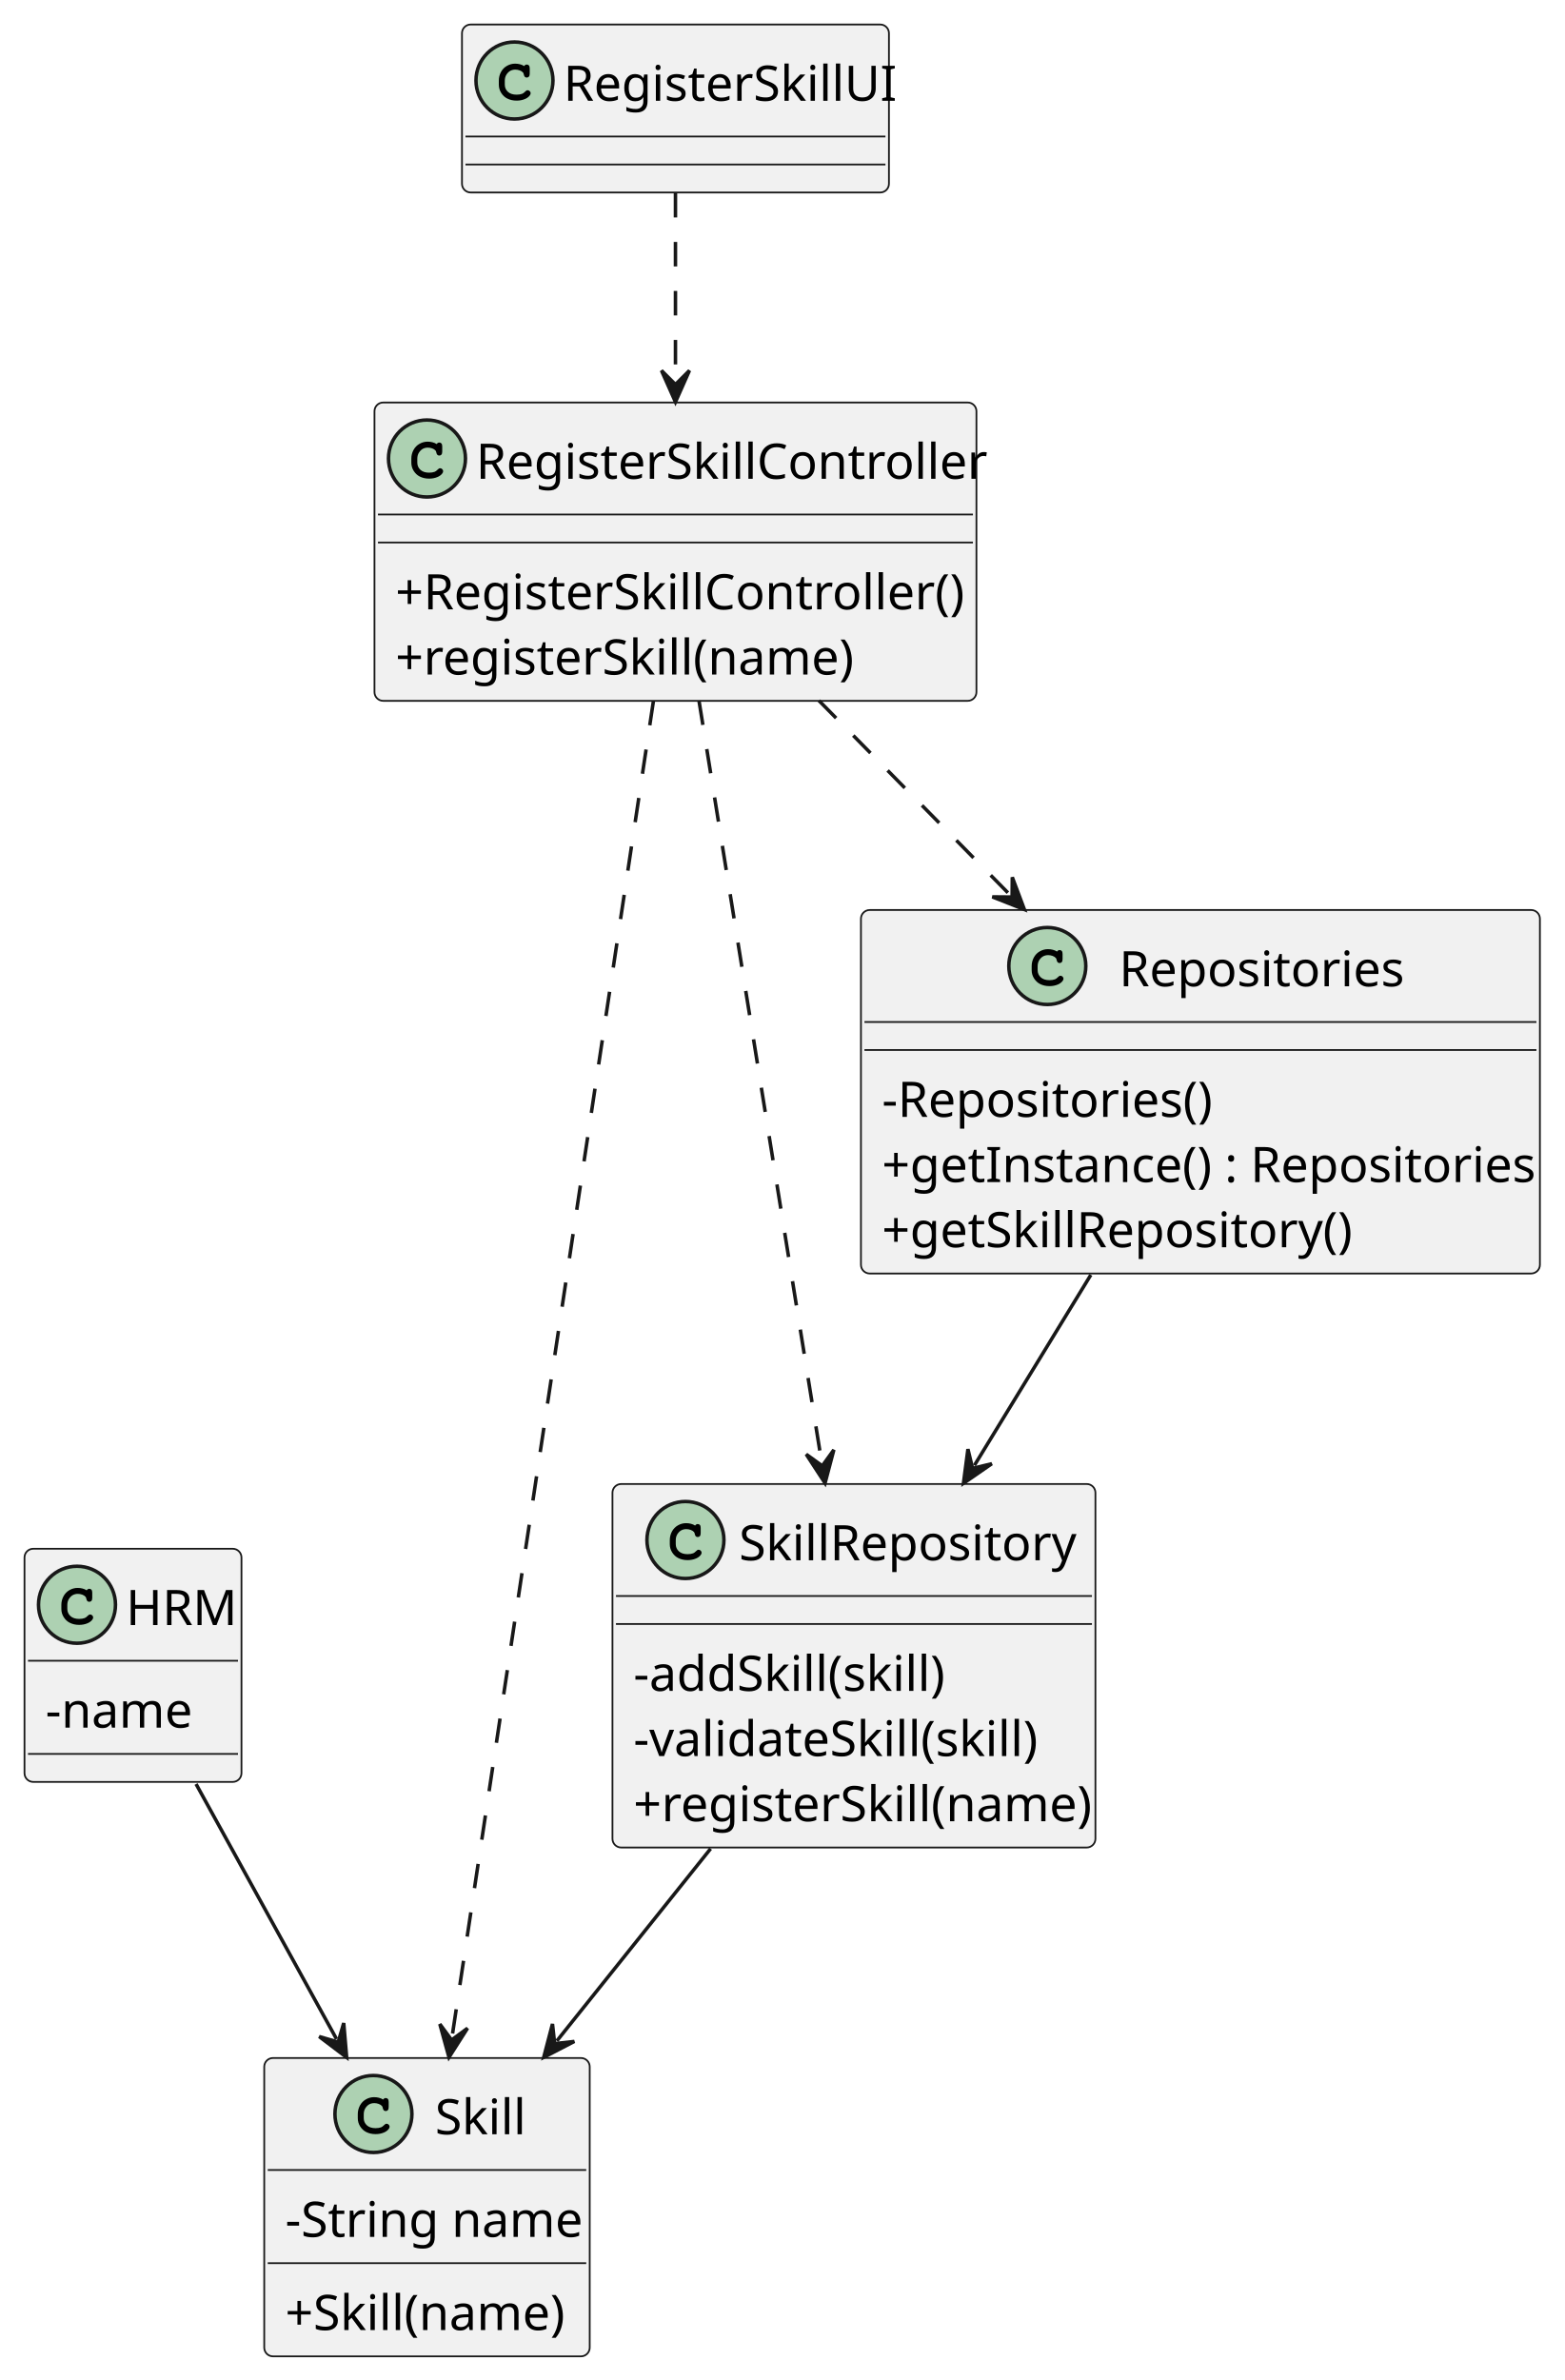
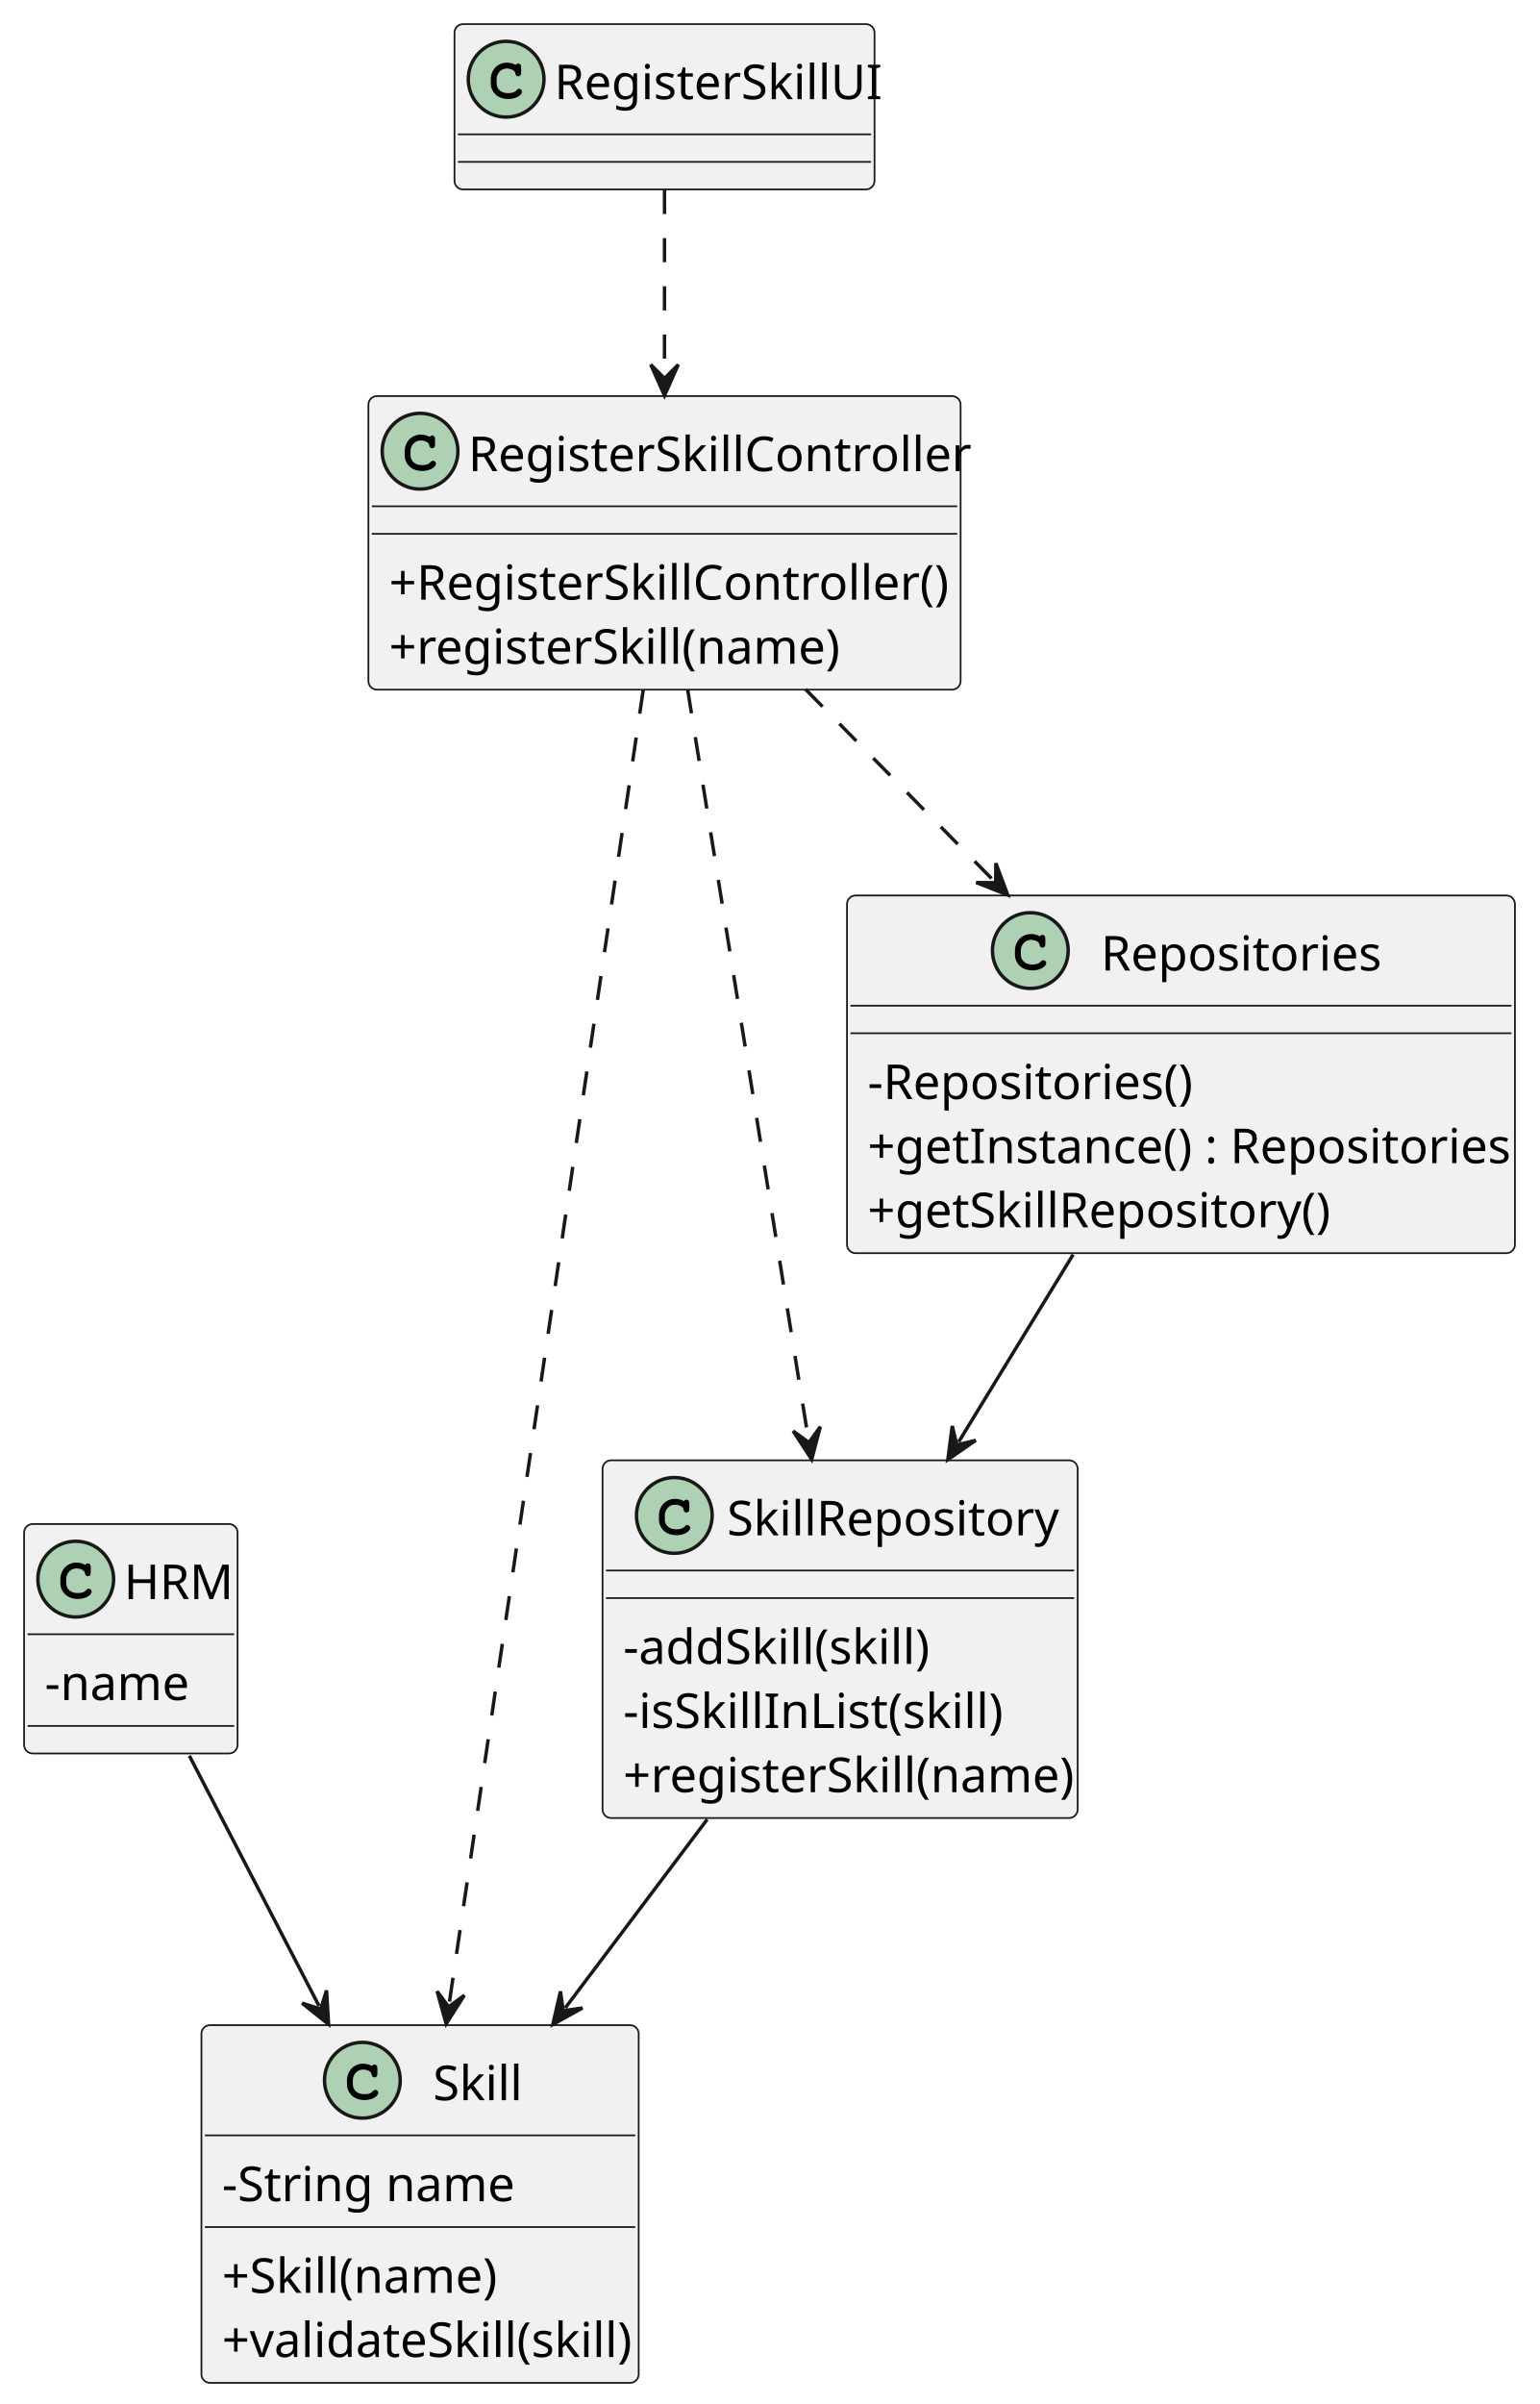
- <svg xmlns="http://www.w3.org/2000/svg" contentStyleType="text/css" height="680px" preserveAspectRatio="none" style="width:447px;height:680px;background:#FFFFFF;" version="1.1" viewBox="0 0 447 680" width="447px" zoomAndPan="magnify">
+ <svg xmlns="http://www.w3.org/2000/svg" contentStyleType="text/css" height="698px" preserveAspectRatio="none" style="width:447px;height:698px;background:#FFFFFF;" version="1.1" viewBox="0 0 447 698" width="447px" zoomAndPan="magnify">
  <defs />
  <g>
    <g id="elem_Skill">
-       <rect codeLine="9" fill="#F1F1F1" height="85.242" id="Skill" rx="2.5" ry="2.5" style="stroke:#181818;stroke-width:0.5;" width="93" x="75.5" y="588" />
-       <ellipse cx="106.7" cy="604" fill="#ADD1B2" rx="11" ry="11" style="stroke:#181818;stroke-width:1.0;" />
-       <path d="M109.466,599.875 Q109.622,599.656 109.809,599.547 Q109.997,599.438 110.216,599.438 Q110.591,599.438 110.825,599.703 Q111.059,599.953 111.059,600.562 L111.059,602.016 Q111.059,602.625 110.825,602.891 Q110.591,603.156 110.216,603.156 Q109.872,603.156 109.669,602.953 Q109.466,602.766 109.356,602.25 Q109.309,601.891 109.122,601.703 Q108.794,601.328 108.184,601.109 Q107.575,600.891 106.95,600.891 Q106.184,600.891 105.544,601.219 Q104.919,601.547 104.419,602.297 Q103.934,603.047 103.934,604.078 L103.934,605.172 Q103.934,606.406 104.825,607.234 Q105.716,608.047 107.309,608.047 Q108.247,608.047 108.903,607.797 Q109.294,607.641 109.716,607.203 Q109.981,606.938 110.122,606.859 Q110.278,606.781 110.481,606.781 Q110.809,606.781 111.059,607.047 Q111.325,607.297 111.325,607.641 Q111.325,607.984 110.981,608.391 Q110.481,608.969 109.684,609.297 Q108.606,609.75 107.309,609.75 Q105.794,609.75 104.591,609.125 Q103.606,608.625 102.919,607.562 Q102.231,606.484 102.231,605.203 L102.231,604.047 Q102.231,602.719 102.841,601.578 Q103.466,600.422 104.559,599.812 Q105.653,599.188 106.888,599.188 Q107.622,599.188 108.263,599.359 Q108.919,599.516 109.466,599.875 Z " fill="#000000" />
-       <text fill="#000000" font-family="sans-serif" font-size="14" lengthAdjust="spacing" textLength="25" x="124.3" y="609.797">Skill</text>
-       <line style="stroke:#181818;stroke-width:0.5;" x1="76.5" x2="167.5" y1="620" y2="620" />
-       <text fill="#000000" font-family="sans-serif" font-size="14" lengthAdjust="spacing" textLength="81" x="81.5" y="639.107">-String name</text>
-       <line style="stroke:#181818;stroke-width:0.5;" x1="76.5" x2="167.5" y1="646.621" y2="646.621" />
-       <text fill="#000000" font-family="sans-serif" font-size="14" lengthAdjust="spacing" textLength="78" x="81.5" y="665.729">+Skill(name)</text>
+       <rect codeLine="9" fill="#F1F1F1" height="103.863" id="Skill" rx="2.5" ry="2.5" style="stroke:#181818;stroke-width:0.5;" width="127" x="58.5" y="588" />
+       <ellipse cx="105.25" cy="604" fill="#ADD1B2" rx="11" ry="11" style="stroke:#181818;stroke-width:1.0;" />
+       <path d="M108.016,599.875 Q108.172,599.656 108.359,599.547 Q108.547,599.438 108.766,599.438 Q109.141,599.438 109.375,599.703 Q109.609,599.953 109.609,600.562 L109.609,602.016 Q109.609,602.625 109.375,602.891 Q109.141,603.156 108.766,603.156 Q108.422,603.156 108.219,602.953 Q108.016,602.766 107.906,602.25 Q107.859,601.891 107.672,601.703 Q107.344,601.328 106.734,601.109 Q106.125,600.891 105.5,600.891 Q104.734,600.891 104.094,601.219 Q103.469,601.547 102.969,602.297 Q102.484,603.047 102.484,604.078 L102.484,605.172 Q102.484,606.406 103.375,607.234 Q104.266,608.047 105.859,608.047 Q106.797,608.047 107.453,607.797 Q107.844,607.641 108.266,607.203 Q108.531,606.938 108.672,606.859 Q108.828,606.781 109.031,606.781 Q109.359,606.781 109.609,607.047 Q109.875,607.297 109.875,607.641 Q109.875,607.984 109.531,608.391 Q109.031,608.969 108.234,609.297 Q107.156,609.75 105.859,609.75 Q104.344,609.75 103.141,609.125 Q102.156,608.625 101.469,607.562 Q100.781,606.484 100.781,605.203 L100.781,604.047 Q100.781,602.719 101.391,601.578 Q102.016,600.422 103.109,599.812 Q104.203,599.188 105.438,599.188 Q106.172,599.188 106.812,599.359 Q107.469,599.516 108.016,599.875 Z " fill="#000000" />
+       <text fill="#000000" font-family="sans-serif" font-size="14" lengthAdjust="spacing" textLength="25" x="125.75" y="609.797">Skill</text>
+       <line style="stroke:#181818;stroke-width:0.5;" x1="59.5" x2="184.5" y1="620" y2="620" />
+       <text fill="#000000" font-family="sans-serif" font-size="14" lengthAdjust="spacing" textLength="81" x="64.5" y="639.107">-String name</text>
+       <line style="stroke:#181818;stroke-width:0.5;" x1="59.5" x2="184.5" y1="646.621" y2="646.621" />
+       <text fill="#000000" font-family="sans-serif" font-size="14" lengthAdjust="spacing" textLength="78" x="64.5" y="665.729">+Skill(name)</text>
+       <text fill="#000000" font-family="sans-serif" font-size="14" lengthAdjust="spacing" textLength="115" x="64.5" y="684.35">+validateSkill(skill)</text>
    </g>
    <g id="elem_HRM">
-       <rect codeLine="15" fill="#F1F1F1" height="66.621" id="HRM" rx="2.5" ry="2.5" style="stroke:#181818;stroke-width:0.5;" width="62" x="7" y="442.5" />
+       <rect codeLine="16" fill="#F1F1F1" height="66.621" id="HRM" rx="2.5" ry="2.5" style="stroke:#181818;stroke-width:0.5;" width="62" x="7" y="442.5" />
      <ellipse cx="22" cy="458.5" fill="#ADD1B2" rx="11" ry="11" style="stroke:#181818;stroke-width:1.0;" />
      <path d="M24.766,454.375 Q24.922,454.156 25.109,454.047 Q25.297,453.938 25.516,453.938 Q25.891,453.938 26.125,454.203 Q26.359,454.453 26.359,455.062 L26.359,456.516 Q26.359,457.125 26.125,457.391 Q25.891,457.656 25.516,457.656 Q25.172,457.656 24.969,457.453 Q24.766,457.266 24.656,456.75 Q24.609,456.391 24.422,456.203 Q24.094,455.828 23.484,455.609 Q22.875,455.391 22.25,455.391 Q21.484,455.391 20.844,455.719 Q20.219,456.047 19.719,456.797 Q19.234,457.547 19.234,458.578 L19.234,459.672 Q19.234,460.906 20.125,461.734 Q21.016,462.547 22.609,462.547 Q23.547,462.547 24.203,462.297 Q24.594,462.141 25.016,461.703 Q25.281,461.438 25.422,461.359 Q25.578,461.281 25.781,461.281 Q26.109,461.281 26.359,461.547 Q26.625,461.797 26.625,462.141 Q26.625,462.484 26.281,462.891 Q25.781,463.469 24.984,463.797 Q23.906,464.25 22.609,464.25 Q21.094,464.25 19.891,463.625 Q18.906,463.125 18.219,462.062 Q17.531,460.984 17.531,459.703 L17.531,458.547 Q17.531,457.219 18.141,456.078 Q18.766,454.922 19.859,454.312 Q20.953,453.688 22.188,453.688 Q22.922,453.688 23.562,453.859 Q24.219,454.016 24.766,454.375 Z " fill="#000000" />
      <text fill="#000000" font-family="sans-serif" font-size="14" lengthAdjust="spacing" textLength="30" x="36" y="464.297">HRM</text>
      <line style="stroke:#181818;stroke-width:0.5;" x1="8" x2="68" y1="474.5" y2="474.5" />
      <text fill="#000000" font-family="sans-serif" font-size="14" lengthAdjust="spacing" textLength="40" x="13" y="493.607">-name</text>
      <line style="stroke:#181818;stroke-width:0.5;" x1="8" x2="68" y1="501.121" y2="501.121" />
    </g>
    <g id="elem_SkillRepository">
-       <rect codeLine="19" fill="#F1F1F1" height="103.863" id="SkillRepository" rx="2.5" ry="2.5" style="stroke:#181818;stroke-width:0.5;" width="138" x="175" y="424" />
+       <rect codeLine="20" fill="#F1F1F1" height="103.863" id="SkillRepository" rx="2.5" ry="2.5" style="stroke:#181818;stroke-width:0.5;" width="138" x="175" y="424" />
      <ellipse cx="195.85" cy="440" fill="#ADD1B2" rx="11" ry="11" style="stroke:#181818;stroke-width:1.0;" />
      <path d="M198.616,435.875 Q198.772,435.656 198.959,435.547 Q199.147,435.438 199.366,435.438 Q199.741,435.438 199.975,435.703 Q200.209,435.953 200.209,436.562 L200.209,438.016 Q200.209,438.625 199.975,438.891 Q199.741,439.156 199.366,439.156 Q199.022,439.156 198.819,438.953 Q198.616,438.766 198.506,438.25 Q198.459,437.891 198.272,437.703 Q197.944,437.328 197.334,437.109 Q196.725,436.891 196.1,436.891 Q195.334,436.891 194.694,437.219 Q194.069,437.547 193.569,438.297 Q193.084,439.047 193.084,440.078 L193.084,441.172 Q193.084,442.406 193.975,443.234 Q194.866,444.047 196.459,444.047 Q197.397,444.047 198.053,443.797 Q198.444,443.641 198.866,443.203 Q199.131,442.938 199.272,442.859 Q199.428,442.781 199.631,442.781 Q199.959,442.781 200.209,443.047 Q200.475,443.297 200.475,443.641 Q200.475,443.984 200.131,444.391 Q199.631,444.969 198.834,445.297 Q197.756,445.75 196.459,445.75 Q194.944,445.75 193.741,445.125 Q192.756,444.625 192.069,443.562 Q191.381,442.484 191.381,441.203 L191.381,440.047 Q191.381,438.719 191.991,437.578 Q192.616,436.422 193.709,435.812 Q194.803,435.188 196.037,435.188 Q196.772,435.188 197.412,435.359 Q198.069,435.516 198.616,435.875 Z " fill="#000000" />
      <text fill="#000000" font-family="sans-serif" font-size="14" lengthAdjust="spacing" textLength="93" x="211.15" y="445.797">SkillRepository</text>
      <line style="stroke:#181818;stroke-width:0.5;" x1="176" x2="312" y1="456" y2="456" />
      <line style="stroke:#181818;stroke-width:0.5;" x1="176" x2="312" y1="464" y2="464" />
      <text fill="#000000" font-family="sans-serif" font-size="14" lengthAdjust="spacing" textLength="87" x="181" y="483.107">-addSkill(skill)</text>
-       <text fill="#000000" font-family="sans-serif" font-size="14" lengthAdjust="spacing" textLength="112" x="181" y="501.728">-validateSkill(skill)</text>
+       <text fill="#000000" font-family="sans-serif" font-size="14" lengthAdjust="spacing" textLength="106" x="181" y="501.728">-isSkillInList(skill)</text>
      <text fill="#000000" font-family="sans-serif" font-size="14" lengthAdjust="spacing" textLength="126" x="181" y="520.35">+registerSkill(name)</text>
    </g>
    <g id="elem_Repositories">
-       <rect codeLine="25" fill="#F1F1F1" height="103.863" id="Repositories" rx="2.5" ry="2.5" style="stroke:#181818;stroke-width:0.5;" width="194" x="246" y="260" />
+       <rect codeLine="26" fill="#F1F1F1" height="103.863" id="Repositories" rx="2.5" ry="2.5" style="stroke:#181818;stroke-width:0.5;" width="194" x="246" y="260" />
      <ellipse cx="299.25" cy="276" fill="#ADD1B2" rx="11" ry="11" style="stroke:#181818;stroke-width:1.0;" />
      <path d="M302.016,271.875 Q302.172,271.656 302.359,271.547 Q302.547,271.438 302.766,271.438 Q303.141,271.438 303.375,271.703 Q303.609,271.953 303.609,272.562 L303.609,274.016 Q303.609,274.625 303.375,274.891 Q303.141,275.156 302.766,275.156 Q302.422,275.156 302.219,274.953 Q302.016,274.766 301.906,274.25 Q301.859,273.891 301.672,273.703 Q301.344,273.328 300.734,273.109 Q300.125,272.891 299.5,272.891 Q298.734,272.891 298.094,273.219 Q297.469,273.547 296.969,274.297 Q296.484,275.047 296.484,276.078 L296.484,277.172 Q296.484,278.406 297.375,279.234 Q298.266,280.047 299.859,280.047 Q300.797,280.047 301.453,279.797 Q301.844,279.641 302.266,279.203 Q302.531,278.938 302.672,278.859 Q302.828,278.781 303.031,278.781 Q303.359,278.781 303.609,279.047 Q303.875,279.297 303.875,279.641 Q303.875,279.984 303.531,280.391 Q303.031,280.969 302.234,281.297 Q301.156,281.75 299.859,281.75 Q298.344,281.75 297.141,281.125 Q296.156,280.625 295.469,279.562 Q294.781,278.484 294.781,277.203 L294.781,276.047 Q294.781,274.719 295.391,273.578 Q296.016,272.422 297.109,271.812 Q298.203,271.188 299.438,271.188 Q300.172,271.188 300.812,271.359 Q301.469,271.516 302.016,271.875 Z " fill="#000000" />
      <text fill="#000000" font-family="sans-serif" font-size="14" lengthAdjust="spacing" textLength="79" x="319.75" y="281.797">Repositories</text>
      <line style="stroke:#181818;stroke-width:0.5;" x1="247" x2="439" y1="292" y2="292" />
      <line style="stroke:#181818;stroke-width:0.5;" x1="247" x2="439" y1="300" y2="300" />
      <text fill="#000000" font-family="sans-serif" font-size="14" lengthAdjust="spacing" textLength="94" x="252" y="319.107">-Repositories()</text>
      <text fill="#000000" font-family="sans-serif" font-size="14" lengthAdjust="spacing" textLength="182" x="252" y="337.728">+getInstance() : Repositories</text>
      <text fill="#000000" font-family="sans-serif" font-size="14" lengthAdjust="spacing" textLength="131" x="252" y="356.35">+getSkillRepository()</text>
    </g>
    <g id="elem_RegisterSkillController">
-       <rect codeLine="31" fill="#F1F1F1" height="85.242" id="RegisterSkillController" rx="2.5" ry="2.5" style="stroke:#181818;stroke-width:0.5;" width="172" x="107" y="115" />
+       <rect codeLine="32" fill="#F1F1F1" height="85.242" id="RegisterSkillController" rx="2.5" ry="2.5" style="stroke:#181818;stroke-width:0.5;" width="172" x="107" y="115" />
      <ellipse cx="122" cy="131" fill="#ADD1B2" rx="11" ry="11" style="stroke:#181818;stroke-width:1.0;" />
      <path d="M124.766,126.875 Q124.922,126.656 125.109,126.547 Q125.297,126.438 125.516,126.438 Q125.891,126.438 126.125,126.703 Q126.359,126.953 126.359,127.562 L126.359,129.016 Q126.359,129.625 126.125,129.891 Q125.891,130.156 125.516,130.156 Q125.172,130.156 124.969,129.953 Q124.766,129.766 124.656,129.25 Q124.609,128.891 124.422,128.703 Q124.094,128.328 123.484,128.109 Q122.875,127.891 122.25,127.891 Q121.484,127.891 120.844,128.219 Q120.219,128.547 119.719,129.297 Q119.234,130.047 119.234,131.078 L119.234,132.172 Q119.234,133.406 120.125,134.234 Q121.016,135.047 122.609,135.047 Q123.547,135.047 124.203,134.797 Q124.594,134.641 125.016,134.203 Q125.281,133.938 125.422,133.859 Q125.578,133.781 125.781,133.781 Q126.109,133.781 126.359,134.047 Q126.625,134.297 126.625,134.641 Q126.625,134.984 126.281,135.391 Q125.781,135.969 124.984,136.297 Q123.906,136.75 122.609,136.75 Q121.094,136.75 119.891,136.125 Q118.906,135.625 118.219,134.562 Q117.531,133.484 117.531,132.203 L117.531,131.047 Q117.531,129.719 118.141,128.578 Q118.766,127.422 119.859,126.812 Q120.953,126.188 122.188,126.188 Q122.922,126.188 123.562,126.359 Q124.219,126.516 124.766,126.875 Z " fill="#000000" />
      <text fill="#000000" font-family="sans-serif" font-size="14" lengthAdjust="spacing" textLength="140" x="136" y="136.797">RegisterSkillController</text>
      <line style="stroke:#181818;stroke-width:0.5;" x1="108" x2="278" y1="147" y2="147" />
      <line style="stroke:#181818;stroke-width:0.5;" x1="108" x2="278" y1="155" y2="155" />
      <text fill="#000000" font-family="sans-serif" font-size="14" lengthAdjust="spacing" textLength="158" x="113" y="174.107">+RegisterSkillController()</text>
      <text fill="#000000" font-family="sans-serif" font-size="14" lengthAdjust="spacing" textLength="126" x="113" y="192.728">+registerSkill(name)</text>
    </g>
    <g id="elem_RegisterSkillUI">
-       <rect codeLine="36" fill="#F1F1F1" height="48" id="RegisterSkillUI" rx="2.5" ry="2.5" style="stroke:#181818;stroke-width:0.5;" width="122" x="132" y="7" />
+       <rect codeLine="37" fill="#F1F1F1" height="48" id="RegisterSkillUI" rx="2.5" ry="2.5" style="stroke:#181818;stroke-width:0.5;" width="122" x="132" y="7" />
      <ellipse cx="147" cy="23" fill="#ADD1B2" rx="11" ry="11" style="stroke:#181818;stroke-width:1.0;" />
      <path d="M149.766,18.875 Q149.922,18.656 150.109,18.547 Q150.297,18.438 150.516,18.438 Q150.891,18.438 151.125,18.703 Q151.359,18.953 151.359,19.562 L151.359,21.016 Q151.359,21.625 151.125,21.891 Q150.891,22.156 150.516,22.156 Q150.172,22.156 149.969,21.953 Q149.766,21.766 149.656,21.25 Q149.609,20.891 149.422,20.703 Q149.094,20.328 148.484,20.109 Q147.875,19.891 147.25,19.891 Q146.484,19.891 145.844,20.219 Q145.219,20.547 144.719,21.297 Q144.234,22.047 144.234,23.078 L144.234,24.172 Q144.234,25.406 145.125,26.234 Q146.016,27.047 147.609,27.047 Q148.547,27.047 149.203,26.797 Q149.594,26.641 150.016,26.203 Q150.281,25.938 150.422,25.859 Q150.578,25.781 150.781,25.781 Q151.109,25.781 151.359,26.047 Q151.625,26.297 151.625,26.641 Q151.625,26.984 151.281,27.391 Q150.781,27.969 149.984,28.297 Q148.906,28.75 147.609,28.75 Q146.094,28.75 144.891,28.125 Q143.906,27.625 143.219,26.562 Q142.531,25.484 142.531,24.203 L142.531,23.047 Q142.531,21.719 143.141,20.578 Q143.766,19.422 144.859,18.812 Q145.953,18.188 147.188,18.188 Q147.922,18.188 148.562,18.359 Q149.219,18.516 149.766,18.875 Z " fill="#000000" />
      <text fill="#000000" font-family="sans-serif" font-size="14" lengthAdjust="spacing" textLength="90" x="161" y="28.797">RegisterSkillUI</text>
      <line style="stroke:#181818;stroke-width:0.5;" x1="133" x2="253" y1="39" y2="39" />
      <line style="stroke:#181818;stroke-width:0.5;" x1="133" x2="253" y1="47" y2="47" />
    </g>
    <g id="link_RegisterSkillUI_RegisterSkillController">
-       <path codeLine="39" d="M193,55.13 C193,71.86 193,88.94 193,108.86 " fill="none" id="RegisterSkillUI-to-RegisterSkillController" style="stroke:#181818;stroke-width:1.0;stroke-dasharray:7.0,7.0;" />
+       <path codeLine="40" d="M193,55.13 C193,71.86 193,88.94 193,108.86 " fill="none" id="RegisterSkillUI-to-RegisterSkillController" style="stroke:#181818;stroke-width:1.0;stroke-dasharray:7.0,7.0;" />
      <polygon fill="#181818" points="193,114.86,197,105.86,193,109.86,189,105.86,193,114.86" style="stroke:#181818;stroke-width:1.0;" />
    </g>
    <g id="link_RegisterSkillController_Repositories">
-       <path codeLine="40" d="M233.99,200.17 C252.12,218.6 269.403,236.172 288.493,255.582 " fill="none" id="RegisterSkillController-to-Repositories" style="stroke:#181818;stroke-width:1.0;stroke-dasharray:7.0,7.0;" />
+       <path codeLine="41" d="M233.99,200.17 C252.12,218.6 269.403,236.172 288.493,255.582 " fill="none" id="RegisterSkillController-to-Repositories" style="stroke:#181818;stroke-width:1.0;stroke-dasharray:7.0,7.0;" />
      <polygon fill="#181818" points="292.7,259.86,289.241,250.638,289.194,256.295,283.537,256.248,292.7,259.86" style="stroke:#181818;stroke-width:1.0;" />
    </g>
    <g id="link_RegisterSkillController_SkillRepository">
-       <path codeLine="41" d="M199.72,200.2 C209,257.78 224.766,355.616 234.786,417.836 " fill="none" id="RegisterSkillController-to-SkillRepository" style="stroke:#181818;stroke-width:1.0;stroke-dasharray:7.0,7.0;" />
+       <path codeLine="42" d="M199.72,200.2 C209,257.78 224.766,355.616 234.786,417.836 " fill="none" id="RegisterSkillController-to-SkillRepository" style="stroke:#181818;stroke-width:1.0;stroke-dasharray:7.0,7.0;" />
      <polygon fill="#181818" points="235.74,423.76,238.258,414.238,234.945,418.824,230.36,415.51,235.74,423.76" style="stroke:#181818;stroke-width:1.0;" />
    </g>
    <g id="link_RegisterSkillController_Skill">
-       <path codeLine="42" d="M186.7,200.3 C173.23,289.68 142.644,492.567 129.184,581.867 " fill="none" id="RegisterSkillController-to-Skill" style="stroke:#181818;stroke-width:1.0;stroke-dasharray:7.0,7.0;" />
-       <polygon fill="#181818" points="128.29,587.8,133.587,579.497,129.035,582.856,125.676,578.304,128.29,587.8" style="stroke:#181818;stroke-width:1.0;" />
+       <path codeLine="43" d="M186.82,200.3 C173.83,288.21 144.607,486.034 130.467,581.705 " fill="none" id="RegisterSkillController-to-Skill" style="stroke:#181818;stroke-width:1.0;stroke-dasharray:7.0,7.0;" />
+       <polygon fill="#181818" points="129.59,587.64,134.863,579.322,130.321,582.694,126.949,578.152,129.59,587.64" style="stroke:#181818;stroke-width:1.0;" />
    </g>
    <g id="link_Repositories_SkillRepository">
-       <path codeLine="43" d="M311.68,364.26 C300.06,383.26 290.029,399.68 278.418,418.68 " fill="none" id="Repositories-to-SkillRepository" style="stroke:#181818;stroke-width:1.0;" />
+       <path codeLine="44" d="M311.68,364.26 C300.06,383.26 290.029,399.68 278.418,418.68 " fill="none" id="Repositories-to-SkillRepository" style="stroke:#181818;stroke-width:1.0;" />
      <polygon fill="#181818" points="275.29,423.8,283.396,418.206,277.897,419.534,276.57,414.035,275.29,423.8" style="stroke:#181818;stroke-width:1.0;" />
    </g>
    <g id="link_HRM_Skill">
-       <path codeLine="44" d="M56.02,509.72 C68.6,532.56 82.604,557.985 96.154,582.575 " fill="none" id="HRM-to-Skill" style="stroke:#181818;stroke-width:1.0;" />
-       <polygon fill="#181818" points="99.05,587.83,98.21,578.017,96.637,583.451,91.203,581.878,99.05,587.83" style="stroke:#181818;stroke-width:1.0;" />
+       <path codeLine="45" d="M55,509.78 C66.6,532.16 79.438,556.924 92.668,582.434 " fill="none" id="HRM-to-Skill" style="stroke:#181818;stroke-width:1.0;" />
+       <polygon fill="#181818" points="95.43,587.76,94.837,577.929,93.128,583.321,87.736,581.612,95.43,587.76" style="stroke:#181818;stroke-width:1.0;" />
    </g>
    <g id="link_SkillRepository_Skill">
-       <path codeLine="45" d="M203.04,528.2 C187.53,547.59 173.828,564.715 159.108,583.115 " fill="none" id="SkillRepository-to-Skill" style="stroke:#181818;stroke-width:1.0;" />
-       <polygon fill="#181818" points="155.36,587.8,164.106,583.271,158.483,583.896,157.859,578.273,155.36,587.8" style="stroke:#181818;stroke-width:1.0;" />
+       <path codeLine="46" d="M205.4,528.26 C191.09,547.26 178.48,564.007 164.17,583.007 " fill="none" id="SkillRepository-to-Skill" style="stroke:#181818;stroke-width:1.0;" />
+       <polygon fill="#181818" points="160.56,587.8,169.17,583.017,163.568,583.806,162.779,578.205,160.56,587.8" style="stroke:#181818;stroke-width:1.0;" />
    </g>
  </g>
</svg>
